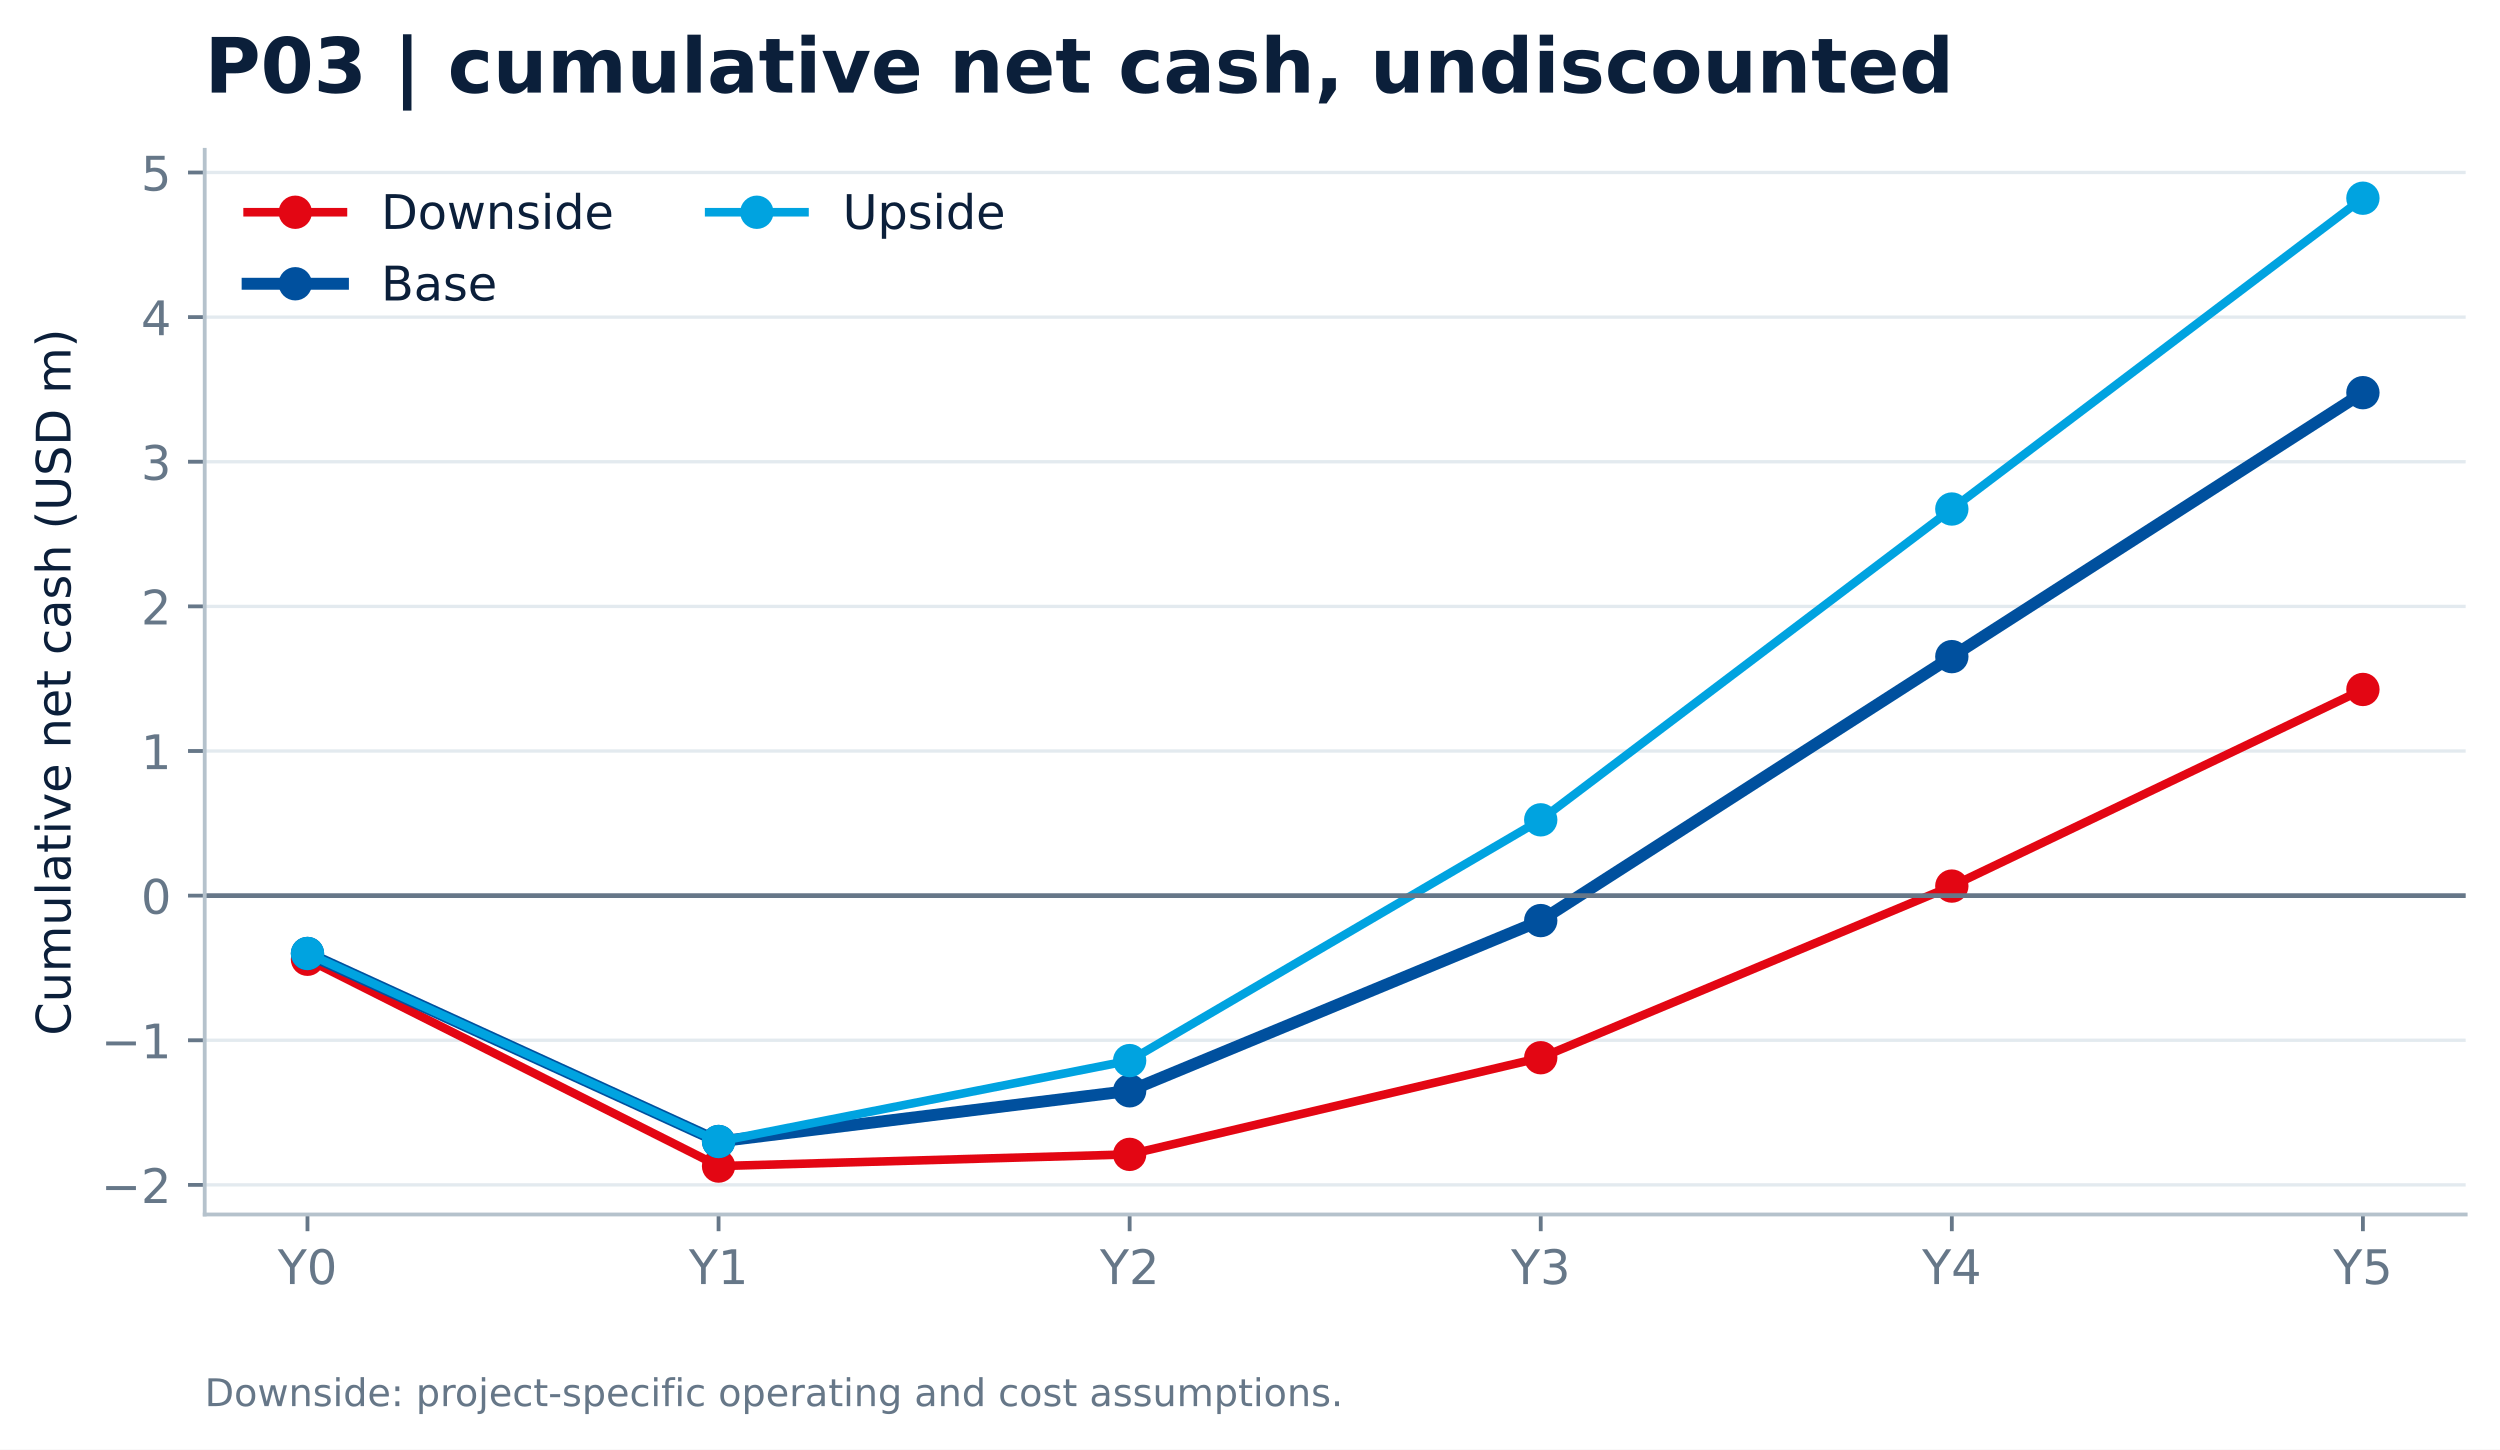
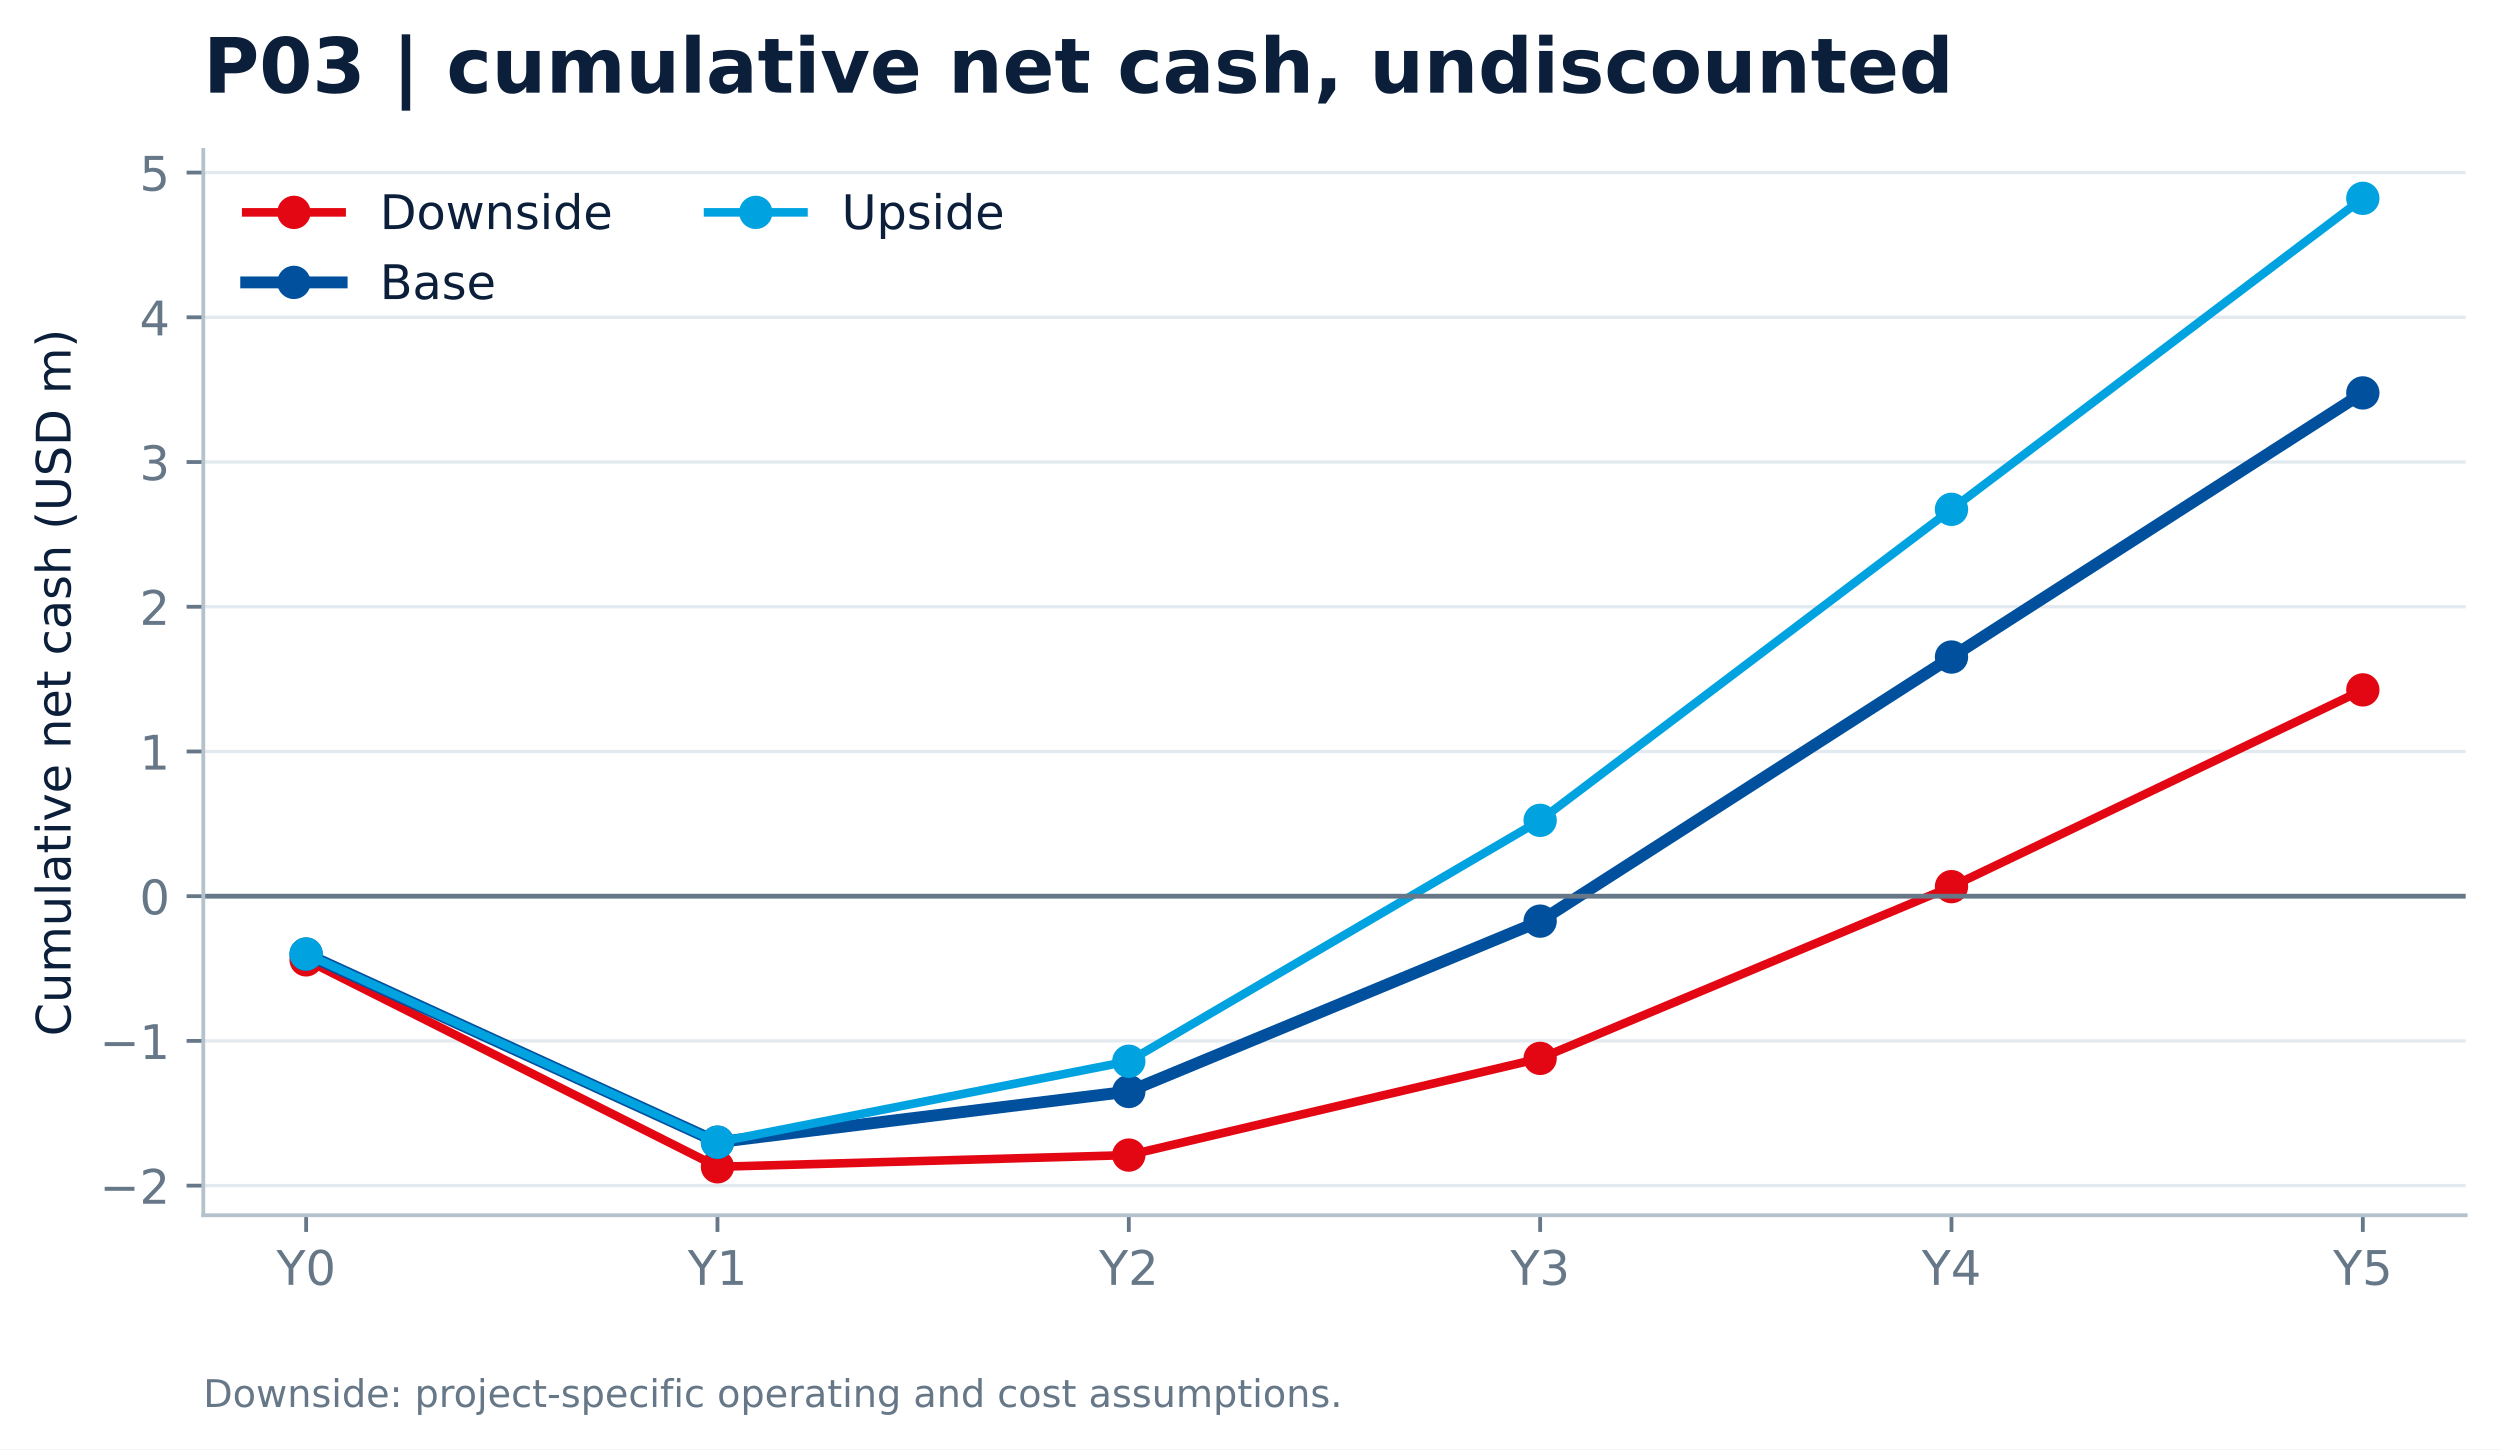
- <svg xmlns="http://www.w3.org/2000/svg" xmlns:xlink="http://www.w3.org/1999/xlink" width="524.443pt" height="304.095pt" viewBox="0 0 524.443 304.095" version="1.1">
+ <svg xmlns="http://www.w3.org/2000/svg" xmlns:xlink="http://www.w3.org/1999/xlink" width="524.12pt" height="303.837pt" viewBox="0 0 524.12 303.837" version="1.1">
  <defs>
    <style type="text/css">*{stroke-linejoin: round; stroke-linecap: butt}</style>
  </defs>
  <g id="figure_1">
    <g id="patch_1">
-       <path d="M 0 304.095  L 524.443 304.095  L 524.443 0  L 0 0  z " style="fill: #ffffff" />
+       <path d="M 0 303.837  L 524.12 303.837  L 524.12 0  L 0 0  z " style="fill: #ffffff" />
    </g>
    <g id="axes_1">
      <g id="patch_2">
-         <path d="M 42.943 254.772  L 517.243 254.772  L 517.243 31.427  L 42.943 31.427  z " style="fill: #ffffff" />
+         <path d="M 42.62 254.772  L 516.92 254.772  L 516.92 31.427  L 42.62 31.427  z " style="fill: #ffffff" />
      </g>
      <g id="matplotlib.axis_1">
        <g id="xtick_1">
          <g id="line2d_1">
            <defs>
-               <path id="m82aac7cb8b" d="M 0 0  L 0 3.5  " style="stroke: #667788; stroke-width: 0.8" />
+               <path id="m06fdccf160" d="M 0 0  L 0 3.5  " style="stroke: #667788; stroke-width: 0.8" />
            </defs>
            <g>
-               <use xlink:href="#m82aac7cb8b" x="64.502" y="254.772" style="fill: #667788; stroke: #667788; stroke-width: 0.8" />
+               <use xlink:href="#m06fdccf160" x="64.179" y="254.772" style="fill: #667788; stroke: #667788; stroke-width: 0.8" />
            </g>
          </g>
          <g id="text_1">
-             <text style="font-size: 10px; font-family: 'DejaVu Sans'; text-anchor: middle; fill: #667788" x="64.502" y="269.369" transform="rotate(-0 64.50206 269.3692)">Y0</text>
+             <text style="font-size: 10px; font-family: 'DejaVu Sans'; text-anchor: middle; fill: #667788" x="64.179" y="269.37" transform="rotate(-0 64.1794 269.3699)">Y0</text>
          </g>
        </g>
        <g id="xtick_2">
          <g id="line2d_2">
            <g>
-               <use xlink:href="#m82aac7cb8b" x="150.738" y="254.772" style="fill: #667788; stroke: #667788; stroke-width: 0.8" />
+               <use xlink:href="#m06fdccf160" x="150.416" y="254.772" style="fill: #667788; stroke: #667788; stroke-width: 0.8" />
            </g>
          </g>
          <g id="text_2">
-             <text style="font-size: 10px; font-family: 'DejaVu Sans'; text-anchor: middle; fill: #667788" x="150.738" y="269.369" transform="rotate(-0 150.7384 269.3692)">Y1</text>
+             <text style="font-size: 10px; font-family: 'DejaVu Sans'; text-anchor: middle; fill: #667788" x="150.416" y="269.37" transform="rotate(-0 150.4158 269.3699)">Y1</text>
          </g>
        </g>
        <g id="xtick_3">
          <g id="line2d_3">
            <g>
-               <use xlink:href="#m82aac7cb8b" x="236.975" y="254.772" style="fill: #667788; stroke: #667788; stroke-width: 0.8" />
+               <use xlink:href="#m06fdccf160" x="236.652" y="254.772" style="fill: #667788; stroke: #667788; stroke-width: 0.8" />
            </g>
          </g>
          <g id="text_3">
-             <text style="font-size: 10px; font-family: 'DejaVu Sans'; text-anchor: middle; fill: #667788" x="236.975" y="269.369" transform="rotate(-0 236.9748 269.3692)">Y2</text>
+             <text style="font-size: 10px; font-family: 'DejaVu Sans'; text-anchor: middle; fill: #667788" x="236.652" y="269.37" transform="rotate(-0 236.6521 269.3699)">Y2</text>
          </g>
        </g>
        <g id="xtick_4">
          <g id="line2d_4">
            <g>
-               <use xlink:href="#m82aac7cb8b" x="323.211" y="254.772" style="fill: #667788; stroke: #667788; stroke-width: 0.8" />
+               <use xlink:href="#m06fdccf160" x="322.888" y="254.772" style="fill: #667788; stroke: #667788; stroke-width: 0.8" />
            </g>
          </g>
          <g id="text_4">
-             <text style="font-size: 10px; font-family: 'DejaVu Sans'; text-anchor: middle; fill: #667788" x="323.211" y="269.369" transform="rotate(-0 323.2112 269.3692)">Y3</text>
+             <text style="font-size: 10px; font-family: 'DejaVu Sans'; text-anchor: middle; fill: #667788" x="322.888" y="269.37" transform="rotate(-0 322.8885 269.3699)">Y3</text>
          </g>
        </g>
        <g id="xtick_5">
          <g id="line2d_5">
            <g>
-               <use xlink:href="#m82aac7cb8b" x="409.448" y="254.772" style="fill: #667788; stroke: #667788; stroke-width: 0.8" />
+               <use xlink:href="#m06fdccf160" x="409.125" y="254.772" style="fill: #667788; stroke: #667788; stroke-width: 0.8" />
            </g>
          </g>
          <g id="text_5">
-             <text style="font-size: 10px; font-family: 'DejaVu Sans'; text-anchor: middle; fill: #667788" x="409.448" y="269.369" transform="rotate(-0 409.4475 269.3692)">Y4</text>
+             <text style="font-size: 10px; font-family: 'DejaVu Sans'; text-anchor: middle; fill: #667788" x="409.125" y="269.37" transform="rotate(-0 409.1249 269.3699)">Y4</text>
          </g>
        </g>
        <g id="xtick_6">
          <g id="line2d_6">
            <g>
-               <use xlink:href="#m82aac7cb8b" x="495.684" y="254.772" style="fill: #667788; stroke: #667788; stroke-width: 0.8" />
+               <use xlink:href="#m06fdccf160" x="495.361" y="254.772" style="fill: #667788; stroke: #667788; stroke-width: 0.8" />
            </g>
          </g>
          <g id="text_6">
-             <text style="font-size: 10px; font-family: 'DejaVu Sans'; text-anchor: middle; fill: #667788" x="495.684" y="269.369" transform="rotate(-0 495.6839 269.3692)">Y5</text>
+             <text style="font-size: 10px; font-family: 'DejaVu Sans'; text-anchor: middle; fill: #667788" x="495.361" y="269.37" transform="rotate(-0 495.3612 269.3699)">Y5</text>
          </g>
        </g>
      </g>
      <g id="matplotlib.axis_2">
        <g id="ytick_1">
          <g id="line2d_7">
-             <path d="M 42.943 248.564  L 517.243 248.564  " clip-path="url(#pe7424338f4)" style="fill: none; stroke: #dce5eb; stroke-opacity: 0.8; stroke-width: 0.7; stroke-linecap: square" />
+             <path d="M 42.62 248.564  L 516.92 248.564  " clip-path="url(#p6e1dafc401)" style="fill: none; stroke: #dce5eb; stroke-opacity: 0.8; stroke-width: 0.7; stroke-linecap: square" />
          </g>
          <g id="line2d_8">
            <defs>
-               <path id="m51522bd3a2" d="M 0 0  L -3.5 0  " style="stroke: #667788; stroke-width: 0.8" />
+               <path id="me545b531b1" d="M 0 0  L -3.5 0  " style="stroke: #667788; stroke-width: 0.8" />
            </defs>
            <g>
-               <use xlink:href="#m51522bd3a2" x="42.943" y="248.564" style="fill: #667788; stroke: #667788; stroke-width: 0.8" />
+               <use xlink:href="#me545b531b1" x="42.62" y="248.564" style="fill: #667788; stroke: #667788; stroke-width: 0.8" />
            </g>
          </g>
          <g id="text_7">
-             <text style="font-size: 10px; font-family: 'DejaVu Sans'; text-anchor: end; fill: #667788" x="35.943" y="252.363" transform="rotate(-0 35.94297 252.3626)">−2</text>
+             <text style="font-size: 10px; font-family: 'DejaVu Sans'; text-anchor: end; fill: #667788" x="35.62" y="252.363" transform="rotate(-0 35.62031 252.363)">−2</text>
          </g>
        </g>
        <g id="ytick_2">
          <g id="line2d_9">
-             <path d="M 42.943 218.223  L 517.243 218.223  " clip-path="url(#pe7424338f4)" style="fill: none; stroke: #dce5eb; stroke-opacity: 0.8; stroke-width: 0.7; stroke-linecap: square" />
+             <path d="M 42.62 218.223  L 516.92 218.223  " clip-path="url(#p6e1dafc401)" style="fill: none; stroke: #dce5eb; stroke-opacity: 0.8; stroke-width: 0.7; stroke-linecap: square" />
          </g>
          <g id="line2d_10">
            <g>
-               <use xlink:href="#m51522bd3a2" x="42.943" y="218.223" style="fill: #667788; stroke: #667788; stroke-width: 0.8" />
+               <use xlink:href="#me545b531b1" x="42.62" y="218.223" style="fill: #667788; stroke: #667788; stroke-width: 0.8" />
            </g>
          </g>
          <g id="text_8">
-             <text style="font-size: 10px; font-family: 'DejaVu Sans'; text-anchor: end; fill: #667788" x="35.943" y="222.022" transform="rotate(-0 35.94297 222.0223)">−1</text>
+             <text style="font-size: 10px; font-family: 'DejaVu Sans'; text-anchor: end; fill: #667788" x="35.62" y="222.023" transform="rotate(-0 35.62031 222.0227)">−1</text>
          </g>
        </g>
        <g id="ytick_3">
          <g id="line2d_11">
-             <path d="M 42.943 187.883  L 517.243 187.883  " clip-path="url(#pe7424338f4)" style="fill: none; stroke: #dce5eb; stroke-opacity: 0.8; stroke-width: 0.7; stroke-linecap: square" />
+             <path d="M 42.62 187.883  L 516.92 187.883  " clip-path="url(#p6e1dafc401)" style="fill: none; stroke: #dce5eb; stroke-opacity: 0.8; stroke-width: 0.7; stroke-linecap: square" />
          </g>
          <g id="line2d_12">
            <g>
-               <use xlink:href="#m51522bd3a2" x="42.943" y="187.883" style="fill: #667788; stroke: #667788; stroke-width: 0.8" />
+               <use xlink:href="#me545b531b1" x="42.62" y="187.883" style="fill: #667788; stroke: #667788; stroke-width: 0.8" />
            </g>
          </g>
          <g id="text_9">
-             <text style="font-size: 10px; font-family: 'DejaVu Sans'; text-anchor: end; fill: #667788" x="35.943" y="191.682" transform="rotate(-0 35.94297 191.6821)">0</text>
+             <text style="font-size: 10px; font-family: 'DejaVu Sans'; text-anchor: end; fill: #667788" x="35.62" y="191.682" transform="rotate(-0 35.62031 191.6824)">0</text>
          </g>
        </g>
        <g id="ytick_4">
          <g id="line2d_13">
-             <path d="M 42.943 157.543  L 517.243 157.543  " clip-path="url(#pe7424338f4)" style="fill: none; stroke: #dce5eb; stroke-opacity: 0.8; stroke-width: 0.7; stroke-linecap: square" />
+             <path d="M 42.62 157.543  L 516.92 157.543  " clip-path="url(#p6e1dafc401)" style="fill: none; stroke: #dce5eb; stroke-opacity: 0.8; stroke-width: 0.7; stroke-linecap: square" />
          </g>
          <g id="line2d_14">
            <g>
-               <use xlink:href="#m51522bd3a2" x="42.943" y="157.543" style="fill: #667788; stroke: #667788; stroke-width: 0.8" />
+               <use xlink:href="#me545b531b1" x="42.62" y="157.543" style="fill: #667788; stroke: #667788; stroke-width: 0.8" />
            </g>
          </g>
          <g id="text_10">
-             <text style="font-size: 10px; font-family: 'DejaVu Sans'; text-anchor: end; fill: #667788" x="35.943" y="161.342" transform="rotate(-0 35.94297 161.3418)">1</text>
+             <text style="font-size: 10px; font-family: 'DejaVu Sans'; text-anchor: end; fill: #667788" x="35.62" y="161.342" transform="rotate(-0 35.62031 161.3422)">1</text>
          </g>
        </g>
        <g id="ytick_5">
          <g id="line2d_15">
-             <path d="M 42.943 127.203  L 517.243 127.203  " clip-path="url(#pe7424338f4)" style="fill: none; stroke: #dce5eb; stroke-opacity: 0.8; stroke-width: 0.7; stroke-linecap: square" />
+             <path d="M 42.62 127.203  L 516.92 127.203  " clip-path="url(#p6e1dafc401)" style="fill: none; stroke: #dce5eb; stroke-opacity: 0.8; stroke-width: 0.7; stroke-linecap: square" />
          </g>
          <g id="line2d_16">
            <g>
-               <use xlink:href="#m51522bd3a2" x="42.943" y="127.203" style="fill: #667788; stroke: #667788; stroke-width: 0.8" />
+               <use xlink:href="#me545b531b1" x="42.62" y="127.203" style="fill: #667788; stroke: #667788; stroke-width: 0.8" />
            </g>
          </g>
          <g id="text_11">
-             <text style="font-size: 10px; font-family: 'DejaVu Sans'; text-anchor: end; fill: #667788" x="35.943" y="131.002" transform="rotate(-0 35.94297 131.0016)">2</text>
+             <text style="font-size: 10px; font-family: 'DejaVu Sans'; text-anchor: end; fill: #667788" x="35.62" y="131.002" transform="rotate(-0 35.62031 131.0019)">2</text>
          </g>
        </g>
        <g id="ytick_6">
          <g id="line2d_17">
-             <path d="M 42.943 96.862  L 517.243 96.862  " clip-path="url(#pe7424338f4)" style="fill: none; stroke: #dce5eb; stroke-opacity: 0.8; stroke-width: 0.7; stroke-linecap: square" />
+             <path d="M 42.62 96.862  L 516.92 96.862  " clip-path="url(#p6e1dafc401)" style="fill: none; stroke: #dce5eb; stroke-opacity: 0.8; stroke-width: 0.7; stroke-linecap: square" />
          </g>
          <g id="line2d_18">
            <g>
-               <use xlink:href="#m51522bd3a2" x="42.943" y="96.862" style="fill: #667788; stroke: #667788; stroke-width: 0.8" />
+               <use xlink:href="#me545b531b1" x="42.62" y="96.862" style="fill: #667788; stroke: #667788; stroke-width: 0.8" />
            </g>
          </g>
          <g id="text_12">
-             <text style="font-size: 10px; font-family: 'DejaVu Sans'; text-anchor: end; fill: #667788" x="35.943" y="100.661" transform="rotate(-0 35.94297 100.6613)">3</text>
+             <text style="font-size: 10px; font-family: 'DejaVu Sans'; text-anchor: end; fill: #667788" x="35.62" y="100.662" transform="rotate(-0 35.62031 100.6617)">3</text>
          </g>
        </g>
        <g id="ytick_7">
          <g id="line2d_19">
-             <path d="M 42.943 66.522  L 517.243 66.522  " clip-path="url(#pe7424338f4)" style="fill: none; stroke: #dce5eb; stroke-opacity: 0.8; stroke-width: 0.7; stroke-linecap: square" />
+             <path d="M 42.62 66.522  L 516.92 66.522  " clip-path="url(#p6e1dafc401)" style="fill: none; stroke: #dce5eb; stroke-opacity: 0.8; stroke-width: 0.7; stroke-linecap: square" />
          </g>
          <g id="line2d_20">
            <g>
-               <use xlink:href="#m51522bd3a2" x="42.943" y="66.522" style="fill: #667788; stroke: #667788; stroke-width: 0.8" />
+               <use xlink:href="#me545b531b1" x="42.62" y="66.522" style="fill: #667788; stroke: #667788; stroke-width: 0.8" />
            </g>
          </g>
          <g id="text_13">
-             <text style="font-size: 10px; font-family: 'DejaVu Sans'; text-anchor: end; fill: #667788" x="35.943" y="70.321" transform="rotate(-0 35.94297 70.32105)">4</text>
+             <text style="font-size: 10px; font-family: 'DejaVu Sans'; text-anchor: end; fill: #667788" x="35.62" y="70.321" transform="rotate(-0 35.62031 70.32144)">4</text>
          </g>
        </g>
        <g id="ytick_8">
          <g id="line2d_21">
-             <path d="M 42.943 36.182  L 517.243 36.182  " clip-path="url(#pe7424338f4)" style="fill: none; stroke: #dce5eb; stroke-opacity: 0.8; stroke-width: 0.7; stroke-linecap: square" />
+             <path d="M 42.62 36.182  L 516.92 36.182  " clip-path="url(#p6e1dafc401)" style="fill: none; stroke: #dce5eb; stroke-opacity: 0.8; stroke-width: 0.7; stroke-linecap: square" />
          </g>
          <g id="line2d_22">
            <g>
-               <use xlink:href="#m51522bd3a2" x="42.943" y="36.182" style="fill: #667788; stroke: #667788; stroke-width: 0.8" />
+               <use xlink:href="#me545b531b1" x="42.62" y="36.182" style="fill: #667788; stroke: #667788; stroke-width: 0.8" />
            </g>
          </g>
          <g id="text_14">
-             <text style="font-size: 10px; font-family: 'DejaVu Sans'; text-anchor: end; fill: #667788" x="35.943" y="39.981" transform="rotate(-0 35.94297 39.9808)">5</text>
+             <text style="font-size: 10px; font-family: 'DejaVu Sans'; text-anchor: end; fill: #667788" x="35.62" y="39.981" transform="rotate(-0 35.62031 39.98119)">5</text>
          </g>
        </g>
        <g id="text_15">
          <text style="font-size: 10px; font-family: 'DejaVu Sans'; text-anchor: middle; fill: #0b1f3a" x="14.798" y="143.1" transform="rotate(-90 14.79844 143.0995)">Cumulative net cash (USD m)</text>
        </g>
      </g>
      <g id="line2d_23">
-         <path d="M 64.502 201.233  L 150.738 244.619  L 236.975 242.162  L 323.211 221.886  L 409.448 185.881  L 495.684 144.633  " clip-path="url(#pe7424338f4)" style="fill: none; stroke: #e30613; stroke-width: 1.8; stroke-linecap: square" />
+         <path d="M 64.179 201.233  L 150.416 244.619  L 236.652 242.162  L 322.888 221.886  L 409.125 185.881  L 495.361 144.633  " clip-path="url(#p6e1dafc401)" style="fill: none; stroke: #e30613; stroke-width: 1.8; stroke-linecap: square" />
        <defs>
-           <path id="mc7a8d3c483" d="M 0 3  C 0.796 3 1.559 2.684 2.121 2.121  C 2.684 1.559 3 0.796 3 0  C 3 -0.796 2.684 -1.559 2.121 -2.121  C 1.559 -2.684 0.796 -3 0 -3  C -0.796 -3 -1.559 -2.684 -2.121 -2.121  C -2.684 -1.559 -3 -0.796 -3 0  C -3 0.796 -2.684 1.559 -2.121 2.121  C -1.559 2.684 -0.796 3 0 3  z " style="stroke: #e30613" />
+           <path id="m8fd4550025" d="M 0 3  C 0.796 3 1.559 2.684 2.121 2.121  C 2.684 1.559 3 0.796 3 0  C 3 -0.796 2.684 -1.559 2.121 -2.121  C 1.559 -2.684 0.796 -3 0 -3  C -0.796 -3 -1.559 -2.684 -2.121 -2.121  C -2.684 -1.559 -3 -0.796 -3 0  C -3 0.796 -2.684 1.559 -2.121 2.121  C -1.559 2.684 -0.796 3 0 3  z " style="stroke: #e30613" />
        </defs>
-         <g clip-path="url(#pe7424338f4)">
-           <use xlink:href="#mc7a8d3c483" x="64.502" y="201.233" style="fill: #e30613; stroke: #e30613" />
-           <use xlink:href="#mc7a8d3c483" x="150.738" y="244.619" style="fill: #e30613; stroke: #e30613" />
-           <use xlink:href="#mc7a8d3c483" x="236.975" y="242.162" style="fill: #e30613; stroke: #e30613" />
-           <use xlink:href="#mc7a8d3c483" x="323.211" y="221.886" style="fill: #e30613; stroke: #e30613" />
-           <use xlink:href="#mc7a8d3c483" x="409.448" y="185.881" style="fill: #e30613; stroke: #e30613" />
-           <use xlink:href="#mc7a8d3c483" x="495.684" y="144.633" style="fill: #e30613; stroke: #e30613" />
+         <g clip-path="url(#p6e1dafc401)">
+           <use xlink:href="#m8fd4550025" x="64.179" y="201.233" style="fill: #e30613; stroke: #e30613" />
+           <use xlink:href="#m8fd4550025" x="150.416" y="244.619" style="fill: #e30613; stroke: #e30613" />
+           <use xlink:href="#m8fd4550025" x="236.652" y="242.162" style="fill: #e30613; stroke: #e30613" />
+           <use xlink:href="#m8fd4550025" x="322.888" y="221.886" style="fill: #e30613; stroke: #e30613" />
+           <use xlink:href="#m8fd4550025" x="409.125" y="185.881" style="fill: #e30613; stroke: #e30613" />
+           <use xlink:href="#m8fd4550025" x="495.361" y="144.633" style="fill: #e30613; stroke: #e30613" />
        </g>
      </g>
      <g id="line2d_24">
-         <path d="M 64.502 200.019  L 150.738 239.462  L 236.975 228.827  L 323.211 193.117  L 409.448 137.746  L 495.684 82.375  " clip-path="url(#pe7424338f4)" style="fill: none; stroke: #00509e; stroke-width: 2.5; stroke-linecap: square" />
+         <path d="M 64.179 200.019  L 150.416 239.462  L 236.652 228.827  L 322.888 193.117  L 409.125 137.746  L 495.361 82.375  " clip-path="url(#p6e1dafc401)" style="fill: none; stroke: #00509e; stroke-width: 2.5; stroke-linecap: square" />
        <defs>
-           <path id="m780e714860" d="M 0 3  C 0.796 3 1.559 2.684 2.121 2.121  C 2.684 1.559 3 0.796 3 0  C 3 -0.796 2.684 -1.559 2.121 -2.121  C 1.559 -2.684 0.796 -3 0 -3  C -0.796 -3 -1.559 -2.684 -2.121 -2.121  C -2.684 -1.559 -3 -0.796 -3 0  C -3 0.796 -2.684 1.559 -2.121 2.121  C -1.559 2.684 -0.796 3 0 3  z " style="stroke: #00509e" />
+           <path id="m98d9b7b1d4" d="M 0 3  C 0.796 3 1.559 2.684 2.121 2.121  C 2.684 1.559 3 0.796 3 0  C 3 -0.796 2.684 -1.559 2.121 -2.121  C 1.559 -2.684 0.796 -3 0 -3  C -0.796 -3 -1.559 -2.684 -2.121 -2.121  C -2.684 -1.559 -3 -0.796 -3 0  C -3 0.796 -2.684 1.559 -2.121 2.121  C -1.559 2.684 -0.796 3 0 3  z " style="stroke: #00509e" />
        </defs>
-         <g clip-path="url(#pe7424338f4)">
-           <use xlink:href="#m780e714860" x="64.502" y="200.019" style="fill: #00509e; stroke: #00509e" />
-           <use xlink:href="#m780e714860" x="150.738" y="239.462" style="fill: #00509e; stroke: #00509e" />
-           <use xlink:href="#m780e714860" x="236.975" y="228.827" style="fill: #00509e; stroke: #00509e" />
-           <use xlink:href="#m780e714860" x="323.211" y="193.117" style="fill: #00509e; stroke: #00509e" />
-           <use xlink:href="#m780e714860" x="409.448" y="137.746" style="fill: #00509e; stroke: #00509e" />
-           <use xlink:href="#m780e714860" x="495.684" y="82.375" style="fill: #00509e; stroke: #00509e" />
+         <g clip-path="url(#p6e1dafc401)">
+           <use xlink:href="#m98d9b7b1d4" x="64.179" y="200.019" style="fill: #00509e; stroke: #00509e" />
+           <use xlink:href="#m98d9b7b1d4" x="150.416" y="239.462" style="fill: #00509e; stroke: #00509e" />
+           <use xlink:href="#m98d9b7b1d4" x="236.652" y="228.827" style="fill: #00509e; stroke: #00509e" />
+           <use xlink:href="#m98d9b7b1d4" x="322.888" y="193.117" style="fill: #00509e; stroke: #00509e" />
+           <use xlink:href="#m98d9b7b1d4" x="409.125" y="137.746" style="fill: #00509e; stroke: #00509e" />
+           <use xlink:href="#m98d9b7b1d4" x="495.361" y="82.375" style="fill: #00509e; stroke: #00509e" />
        </g>
      </g>
      <g id="line2d_25">
-         <path d="M 64.502 200.019  L 150.738 239.462  L 236.975 222.487  L 323.211 171.982  L 409.448 106.781  L 495.684 41.58  " clip-path="url(#pe7424338f4)" style="fill: none; stroke: #00a3e0; stroke-width: 1.8; stroke-linecap: square" />
+         <path d="M 64.179 200.019  L 150.416 239.462  L 236.652 222.487  L 322.888 171.982  L 409.125 106.781  L 495.361 41.58  " clip-path="url(#p6e1dafc401)" style="fill: none; stroke: #00a3e0; stroke-width: 1.8; stroke-linecap: square" />
        <defs>
-           <path id="m98d46e83c9" d="M 0 3  C 0.796 3 1.559 2.684 2.121 2.121  C 2.684 1.559 3 0.796 3 0  C 3 -0.796 2.684 -1.559 2.121 -2.121  C 1.559 -2.684 0.796 -3 0 -3  C -0.796 -3 -1.559 -2.684 -2.121 -2.121  C -2.684 -1.559 -3 -0.796 -3 0  C -3 0.796 -2.684 1.559 -2.121 2.121  C -1.559 2.684 -0.796 3 0 3  z " style="stroke: #00a3e0" />
+           <path id="m0b66af35f9" d="M 0 3  C 0.796 3 1.559 2.684 2.121 2.121  C 2.684 1.559 3 0.796 3 0  C 3 -0.796 2.684 -1.559 2.121 -2.121  C 1.559 -2.684 0.796 -3 0 -3  C -0.796 -3 -1.559 -2.684 -2.121 -2.121  C -2.684 -1.559 -3 -0.796 -3 0  C -3 0.796 -2.684 1.559 -2.121 2.121  C -1.559 2.684 -0.796 3 0 3  z " style="stroke: #00a3e0" />
        </defs>
-         <g clip-path="url(#pe7424338f4)">
-           <use xlink:href="#m98d46e83c9" x="64.502" y="200.019" style="fill: #00a3e0; stroke: #00a3e0" />
-           <use xlink:href="#m98d46e83c9" x="150.738" y="239.462" style="fill: #00a3e0; stroke: #00a3e0" />
-           <use xlink:href="#m98d46e83c9" x="236.975" y="222.487" style="fill: #00a3e0; stroke: #00a3e0" />
-           <use xlink:href="#m98d46e83c9" x="323.211" y="171.982" style="fill: #00a3e0; stroke: #00a3e0" />
-           <use xlink:href="#m98d46e83c9" x="409.448" y="106.781" style="fill: #00a3e0; stroke: #00a3e0" />
-           <use xlink:href="#m98d46e83c9" x="495.684" y="41.58" style="fill: #00a3e0; stroke: #00a3e0" />
+         <g clip-path="url(#p6e1dafc401)">
+           <use xlink:href="#m0b66af35f9" x="64.179" y="200.019" style="fill: #00a3e0; stroke: #00a3e0" />
+           <use xlink:href="#m0b66af35f9" x="150.416" y="239.462" style="fill: #00a3e0; stroke: #00a3e0" />
+           <use xlink:href="#m0b66af35f9" x="236.652" y="222.487" style="fill: #00a3e0; stroke: #00a3e0" />
+           <use xlink:href="#m0b66af35f9" x="322.888" y="171.982" style="fill: #00a3e0; stroke: #00a3e0" />
+           <use xlink:href="#m0b66af35f9" x="409.125" y="106.781" style="fill: #00a3e0; stroke: #00a3e0" />
+           <use xlink:href="#m0b66af35f9" x="495.361" y="41.58" style="fill: #00a3e0; stroke: #00a3e0" />
        </g>
      </g>
      <g id="line2d_26">
-         <path d="M 42.943 187.883  L 517.243 187.883  " clip-path="url(#pe7424338f4)" style="fill: none; stroke: #667788; stroke-linecap: square" />
+         <path d="M 42.62 187.883  L 516.92 187.883  " clip-path="url(#p6e1dafc401)" style="fill: none; stroke: #667788; stroke-linecap: square" />
      </g>
      <g id="patch_3">
-         <path d="M 42.943 254.772  L 42.943 31.427  " style="fill: none; stroke: #b5c2cc; stroke-width: 0.8; stroke-linejoin: miter; stroke-linecap: square" />
+         <path d="M 42.62 254.772  L 42.62 31.427  " style="fill: none; stroke: #b5c2cc; stroke-width: 0.8; stroke-linejoin: miter; stroke-linecap: square" />
      </g>
      <g id="patch_4">
-         <path d="M 42.943 254.772  L 517.243 254.772  " style="fill: none; stroke: #b5c2cc; stroke-width: 0.8; stroke-linejoin: miter; stroke-linecap: square" />
+         <path d="M 42.62 254.772  L 516.92 254.772  " style="fill: none; stroke: #b5c2cc; stroke-width: 0.8; stroke-linejoin: miter; stroke-linecap: square" />
      </g>
      <g id="text_16">
-         <text style="font-size: 8px; font-family: 'DejaVu Sans'; text-anchor: start; fill: #667788" x="42.943" y="294.973" transform="rotate(-0 42.94297 294.9734)">Downside: project-specific operating and cost assumptions.</text>
+         <text style="font-size: 8px; font-family: 'DejaVu Sans'; text-anchor: start; fill: #667788" x="42.62" y="294.973" transform="rotate(-0 42.62031 294.9734)">Downside: project-specific operating and cost assumptions.</text>
      </g>
      <g id="text_17">
-         <text style="font-weight: 700; font-size: 16px; font-family: 'DejaVu Sans'; text-anchor: start; fill: #0b1f3a" x="42.943" y="19.427" transform="rotate(-0 42.94297 19.4275)">P03 | cumulative net cash, undiscounted</text>
+         <text style="font-weight: 700; font-size: 16px; font-family: 'DejaVu Sans'; text-anchor: start; fill: #0b1f3a" x="42.62" y="19.427" transform="rotate(-0 42.62031 19.4275)">P03 | cumulative net cash, undiscounted</text>
      </g>
      <g id="legend_1">
        <g id="line2d_27">
-           <path d="M 51.943 44.526  L 61.943 44.526  L 71.943 44.526  " style="fill: none; stroke: #e30613; stroke-width: 1.8; stroke-linecap: square" />
+           <path d="M 51.62 44.526  L 61.62 44.526  L 71.62 44.526  " style="fill: none; stroke: #e30613; stroke-width: 1.8; stroke-linecap: square" />
          <g>
-             <use xlink:href="#mc7a8d3c483" x="61.943" y="44.526" style="fill: #e30613; stroke: #e30613" />
+             <use xlink:href="#m8fd4550025" x="61.62" y="44.526" style="fill: #e30613; stroke: #e30613" />
          </g>
        </g>
        <g id="text_18">
-           <text style="font-size: 10px; font-family: 'DejaVu Sans'; text-anchor: start; fill: #0b1f3a" x="79.943" y="48.026" transform="rotate(-0 79.94297 48.02594)">Downside</text>
+           <text style="font-size: 10px; font-family: 'DejaVu Sans'; text-anchor: start; fill: #0b1f3a" x="79.62" y="48.026" transform="rotate(-0 79.62031 48.02594)">Downside</text>
        </g>
        <g id="line2d_28">
-           <path d="M 51.943 59.527  L 61.943 59.527  L 71.943 59.527  " style="fill: none; stroke: #00509e; stroke-width: 2.5; stroke-linecap: square" />
+           <path d="M 51.62 59.204  L 61.62 59.204  L 71.62 59.204  " style="fill: none; stroke: #00509e; stroke-width: 2.5; stroke-linecap: square" />
          <g>
-             <use xlink:href="#m780e714860" x="61.943" y="59.527" style="fill: #00509e; stroke: #00509e" />
+             <use xlink:href="#m98d9b7b1d4" x="61.62" y="59.204" style="fill: #00509e; stroke: #00509e" />
          </g>
        </g>
        <g id="text_19">
-           <text style="font-size: 10px; font-family: 'DejaVu Sans'; text-anchor: start; fill: #0b1f3a" x="79.943" y="63.027" transform="rotate(-0 79.94297 63.02672)">Base</text>
+           <text style="font-size: 10px; font-family: 'DejaVu Sans'; text-anchor: start; fill: #0b1f3a" x="79.62" y="62.704" transform="rotate(-0 79.62031 62.70406)">Base</text>
        </g>
        <g id="line2d_29">
-           <path d="M 148.766 44.526  L 158.766 44.526  L 168.766 44.526  " style="fill: none; stroke: #00a3e0; stroke-width: 1.8; stroke-linecap: square" />
+           <path d="M 148.444 44.526  L 158.444 44.526  L 168.444 44.526  " style="fill: none; stroke: #00a3e0; stroke-width: 1.8; stroke-linecap: square" />
          <g>
-             <use xlink:href="#m98d46e83c9" x="158.766" y="44.526" style="fill: #00a3e0; stroke: #00a3e0" />
+             <use xlink:href="#m0b66af35f9" x="158.444" y="44.526" style="fill: #00a3e0; stroke: #00a3e0" />
          </g>
        </g>
        <g id="text_20">
-           <text style="font-size: 10px; font-family: 'DejaVu Sans'; text-anchor: start; fill: #0b1f3a" x="176.766" y="48.026" transform="rotate(-0 176.7664 48.02594)">Upside</text>
+           <text style="font-size: 10px; font-family: 'DejaVu Sans'; text-anchor: start; fill: #0b1f3a" x="176.444" y="48.026" transform="rotate(-0 176.4437 48.02594)">Upside</text>
        </g>
      </g>
    </g>
  </g>
  <defs>
-     <clipPath id="pe7424338f4">
-       <rect x="42.943" y="31.427" width="474.3" height="223.344" />
+     <clipPath id="p6e1dafc401">
+       <rect x="42.62" y="31.427" width="474.3" height="223.344" />
    </clipPath>
  </defs>
</svg>
